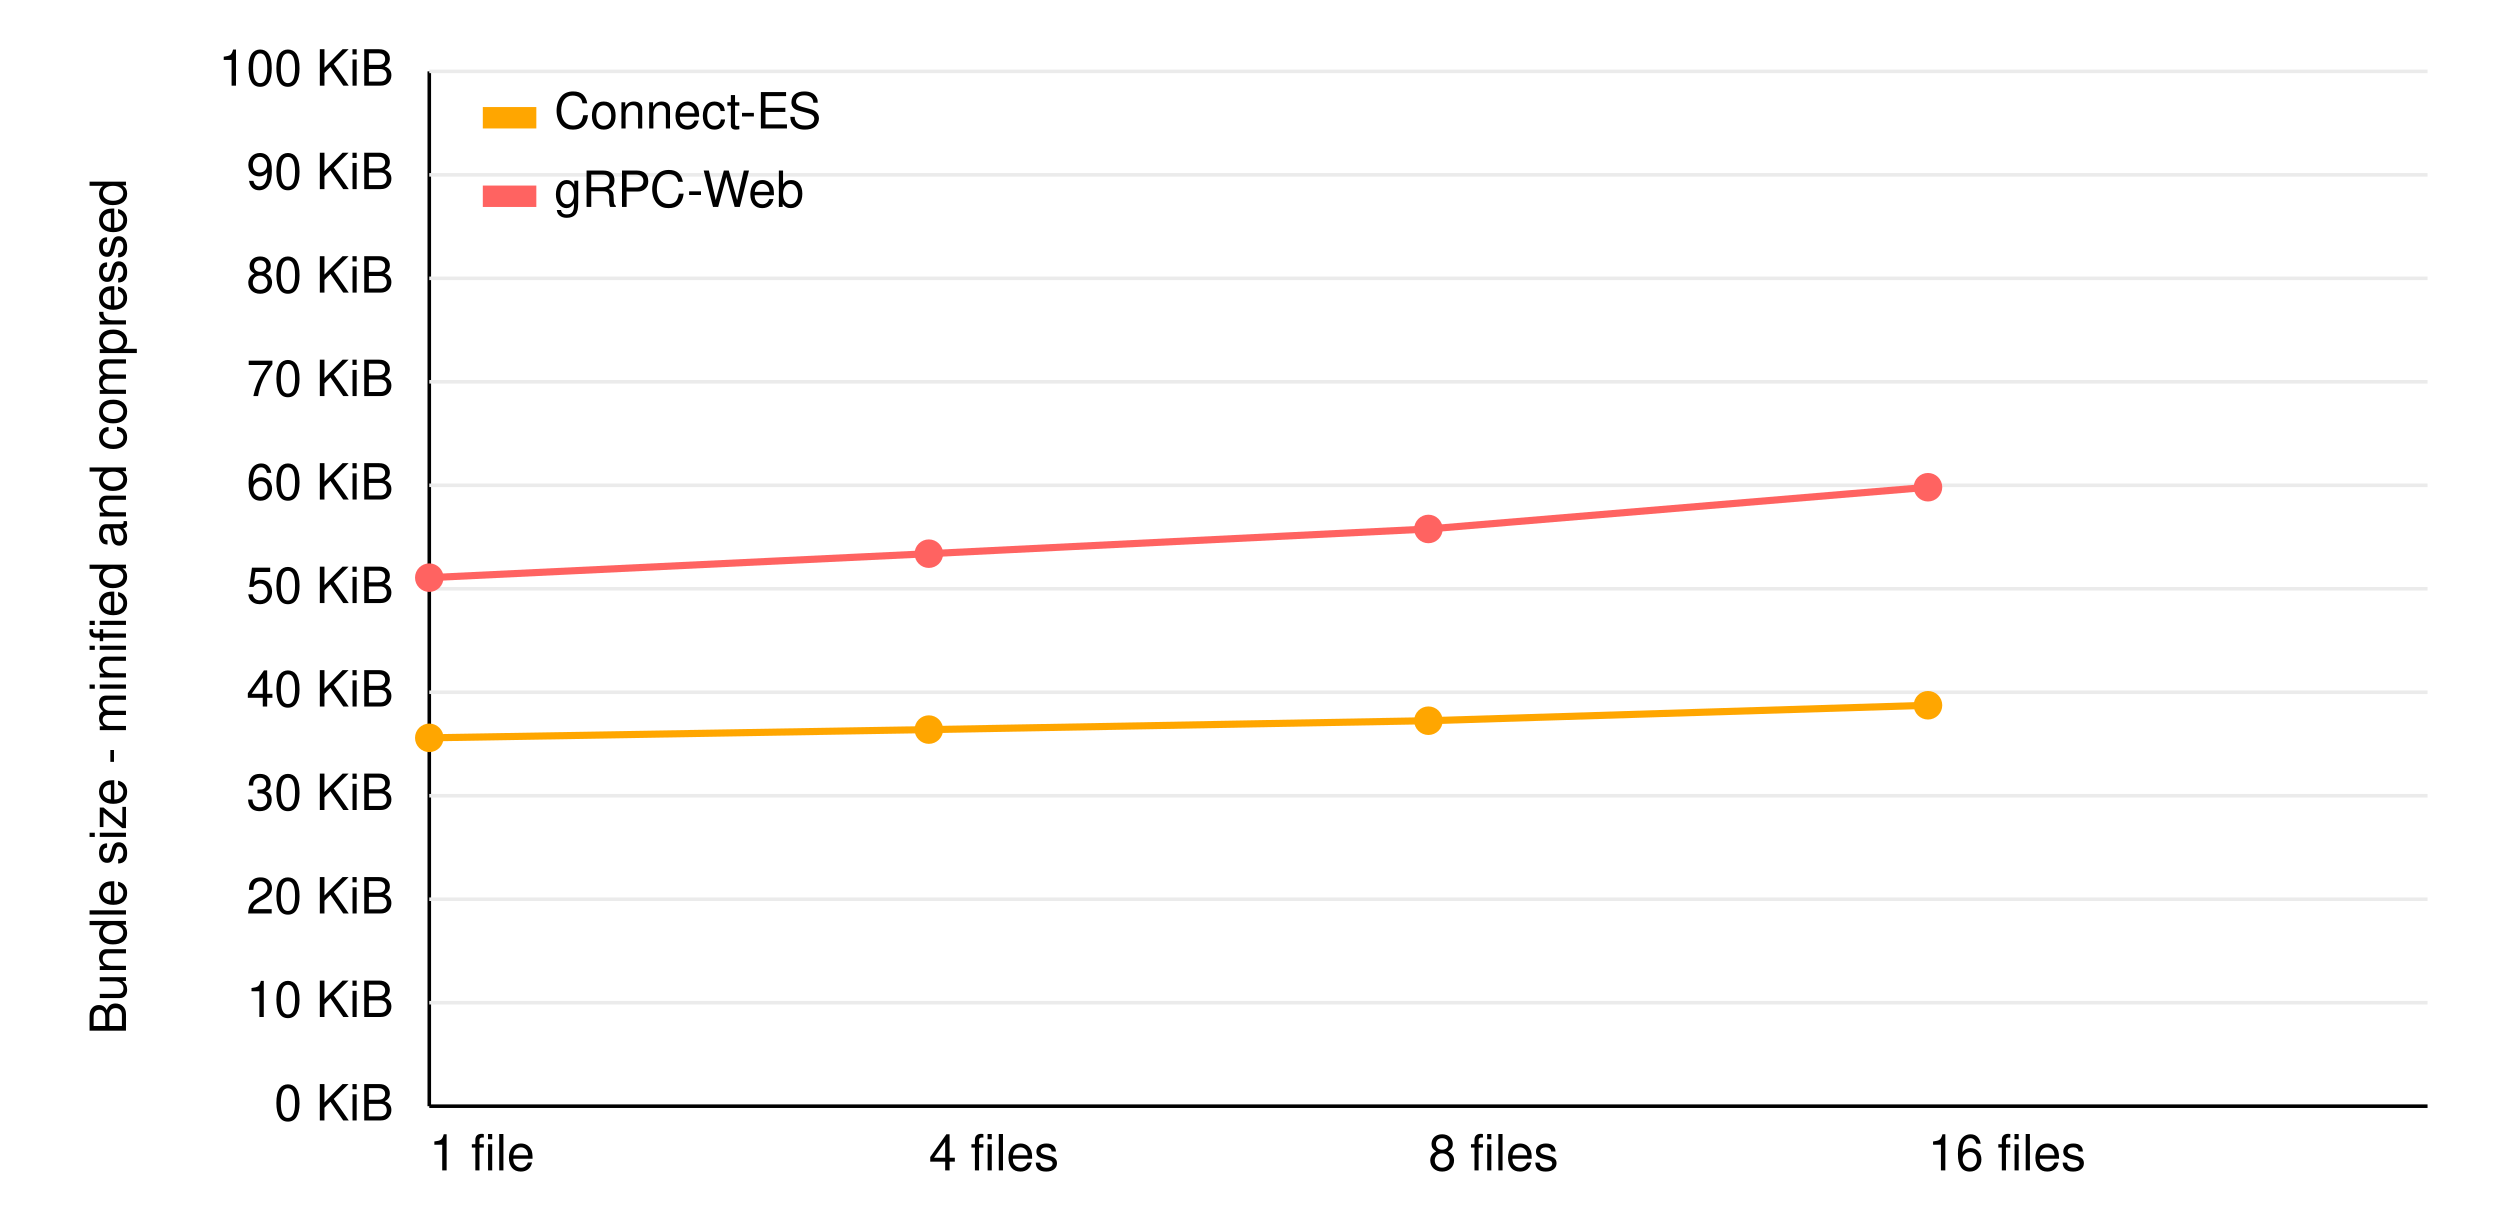
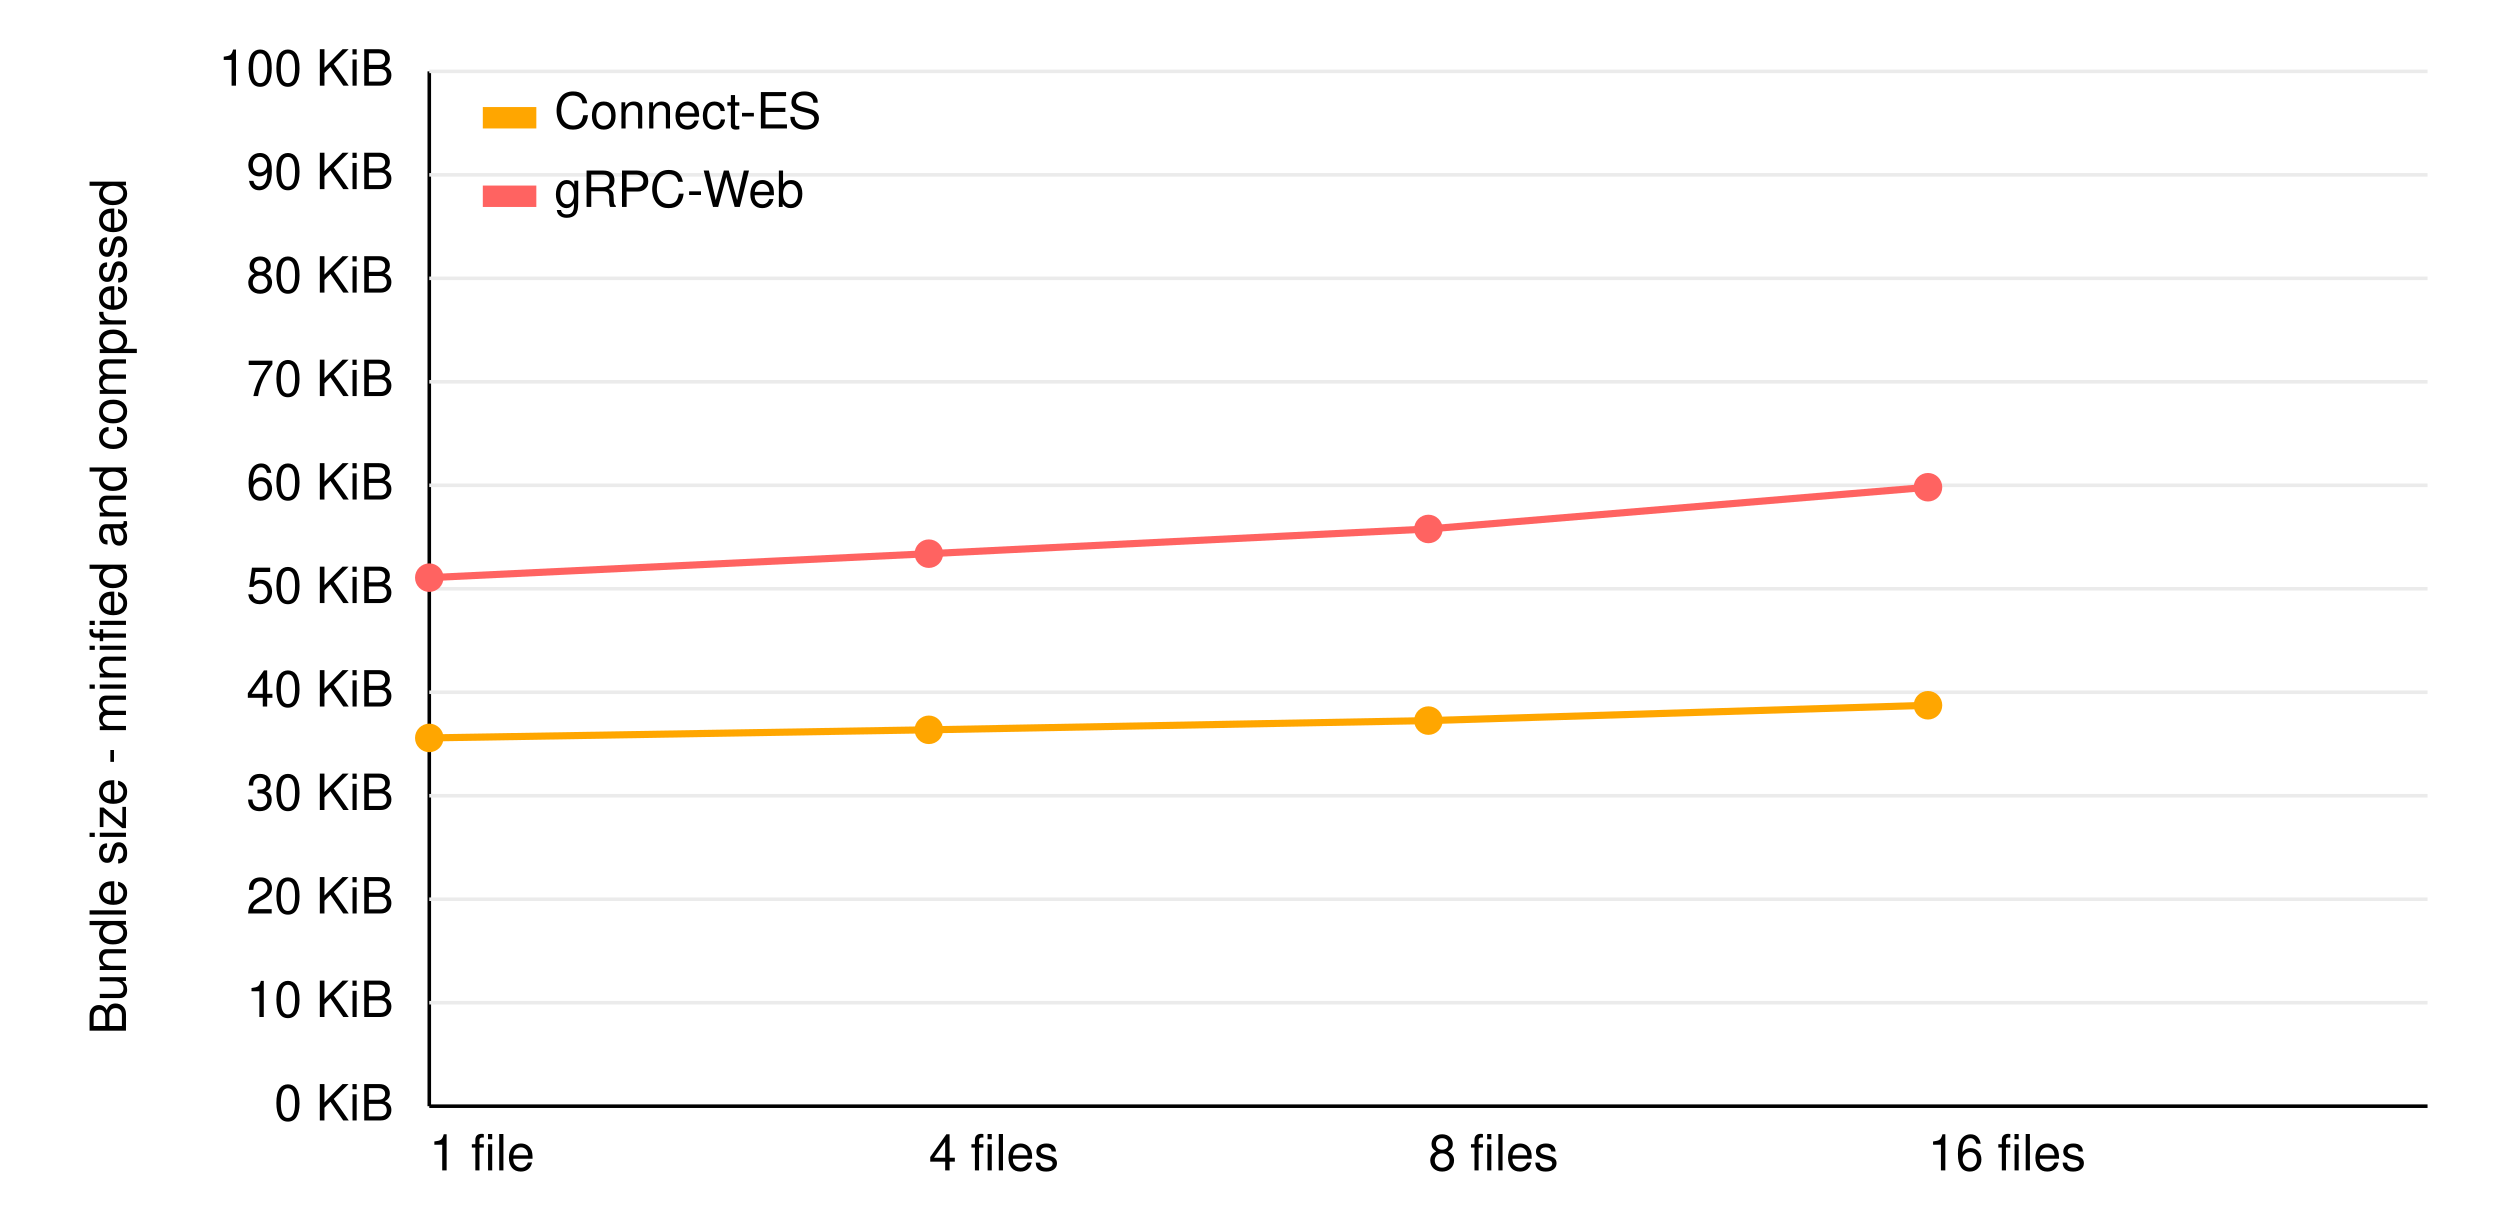
<svg xmlns="http://www.w3.org/2000/svg" version="1.1" width="680px" height="330px" viewBox="0 0 680 340" class="chart">
  <style>
      
      text {
        font: 14px Verdana, Helvetica, Arial, sans-serif;
      }
      
    </style>
  <g transform="translate(110,310)">
    <line y1="0" x2="560" stroke="black" />
    <text x="0" y="18" text-anchor="start">1 file</text>
    <text x="140" y="18" text-anchor="start">4 files</text>
    <text x="280" y="18" text-anchor="start">8 files</text>
    <text x="420" y="18" text-anchor="start">16 files</text>
  </g>
  <g transform="translate(110, 20)">
    <line x1="0" x2="0" y1="0" y2="290" stroke="black" />
    <g transform="rotate(-90), translate(-150,-85)">
      <text text-anchor="middle">Bundle size - minified and compressed</text>
    </g>
    <text x="-10" y="4" text-anchor="end">100 KiB</text>
    <line x1="0" x2="560" y1="0" y2="0" stroke="#ebebeb" />
    <text x="-10" y="33" text-anchor="end">90 KiB</text>
    <line x1="0" x2="560" y1="29" y2="29" stroke="#ebebeb" />
    <text x="-10" y="62" text-anchor="end">80 KiB</text>
    <line x1="0" x2="560" y1="58" y2="58" stroke="#ebebeb" />
    <text x="-10" y="91" text-anchor="end">70 KiB</text>
    <line x1="0" x2="560" y1="87" y2="87" stroke="#ebebeb" />
    <text x="-10" y="120" text-anchor="end">60 KiB</text>
    <line x1="0" x2="560" y1="116" y2="116" stroke="#ebebeb" />
    <text x="-10" y="149" text-anchor="end">50 KiB</text>
    <line x1="0" x2="560" y1="145" y2="145" stroke="#ebebeb" />
    <text x="-10" y="178" text-anchor="end">40 KiB</text>
    <line x1="0" x2="560" y1="174" y2="174" stroke="#ebebeb" />
    <text x="-10" y="207" text-anchor="end">30 KiB</text>
    <line x1="0" x2="560" y1="203" y2="203" stroke="#ebebeb" />
    <text x="-10" y="236" text-anchor="end">20 KiB</text>
    <line x1="0" x2="560" y1="232" y2="232" stroke="#ebebeb" />
    <text x="-10" y="265" text-anchor="end">10 KiB</text>
    <line x1="0" x2="560" y1="261" y2="261" stroke="#ebebeb" />
    <text x="-10" y="294" text-anchor="end">0 KiB</text>
  </g>
  <g transform="translate(110, 20)">
-     <polyline fill="none" stroke="#ffa600" stroke-width="2" points="0,186.775 140,184.462 280,181.975 420,177.645">
+     <polyline fill="none" stroke="#ffa600" stroke-width="2" points="0,186.798 140,184.524 280,181.941 420,177.648">
    </polyline>
-     <circle cx="0" cy="186.775" r="4" fill="#ffa600" />
-     <circle cx="140" cy="184.462" r="4" fill="#ffa600" />
-     <circle cx="280" cy="181.975" r="4" fill="#ffa600" />
-     <circle cx="420" cy="177.645" r="4" fill="#ffa600" />
+     <circle cx="0" cy="186.798" r="4" fill="#ffa600" />
+     <circle cx="140" cy="184.524" r="4" fill="#ffa600" />
+     <circle cx="280" cy="181.941" r="4" fill="#ffa600" />
+     <circle cx="420" cy="177.648" r="4" fill="#ffa600" />
  </g>
  <g transform="translate(110, 20)">
    <polyline fill="none" stroke="#ff6361" stroke-width="2" points="0,141.885 140,135.164 280,128.24 420,116.544">
    </polyline>
    <circle cx="0" cy="141.885" r="4" fill="#ff6361" />
    <circle cx="140" cy="135.164" r="4" fill="#ff6361" />
    <circle cx="280" cy="128.24" r="4" fill="#ff6361" />
    <circle cx="420" cy="116.544" r="4" fill="#ff6361" />
  </g>
  <g transform="translate(125, 30)">
    <g transform="translate(0, 0)">
      <rect width="15" height="6" fill="#ffa600" />
      <text x="20" y="6">Connect-ES</text>
    </g>
    <g transform="translate(0, 22)">
      <rect width="15" height="6" fill="#ff6361" />
      <text x="20" y="6">gRPC-Web</text>
    </g>
  </g>
</svg>
